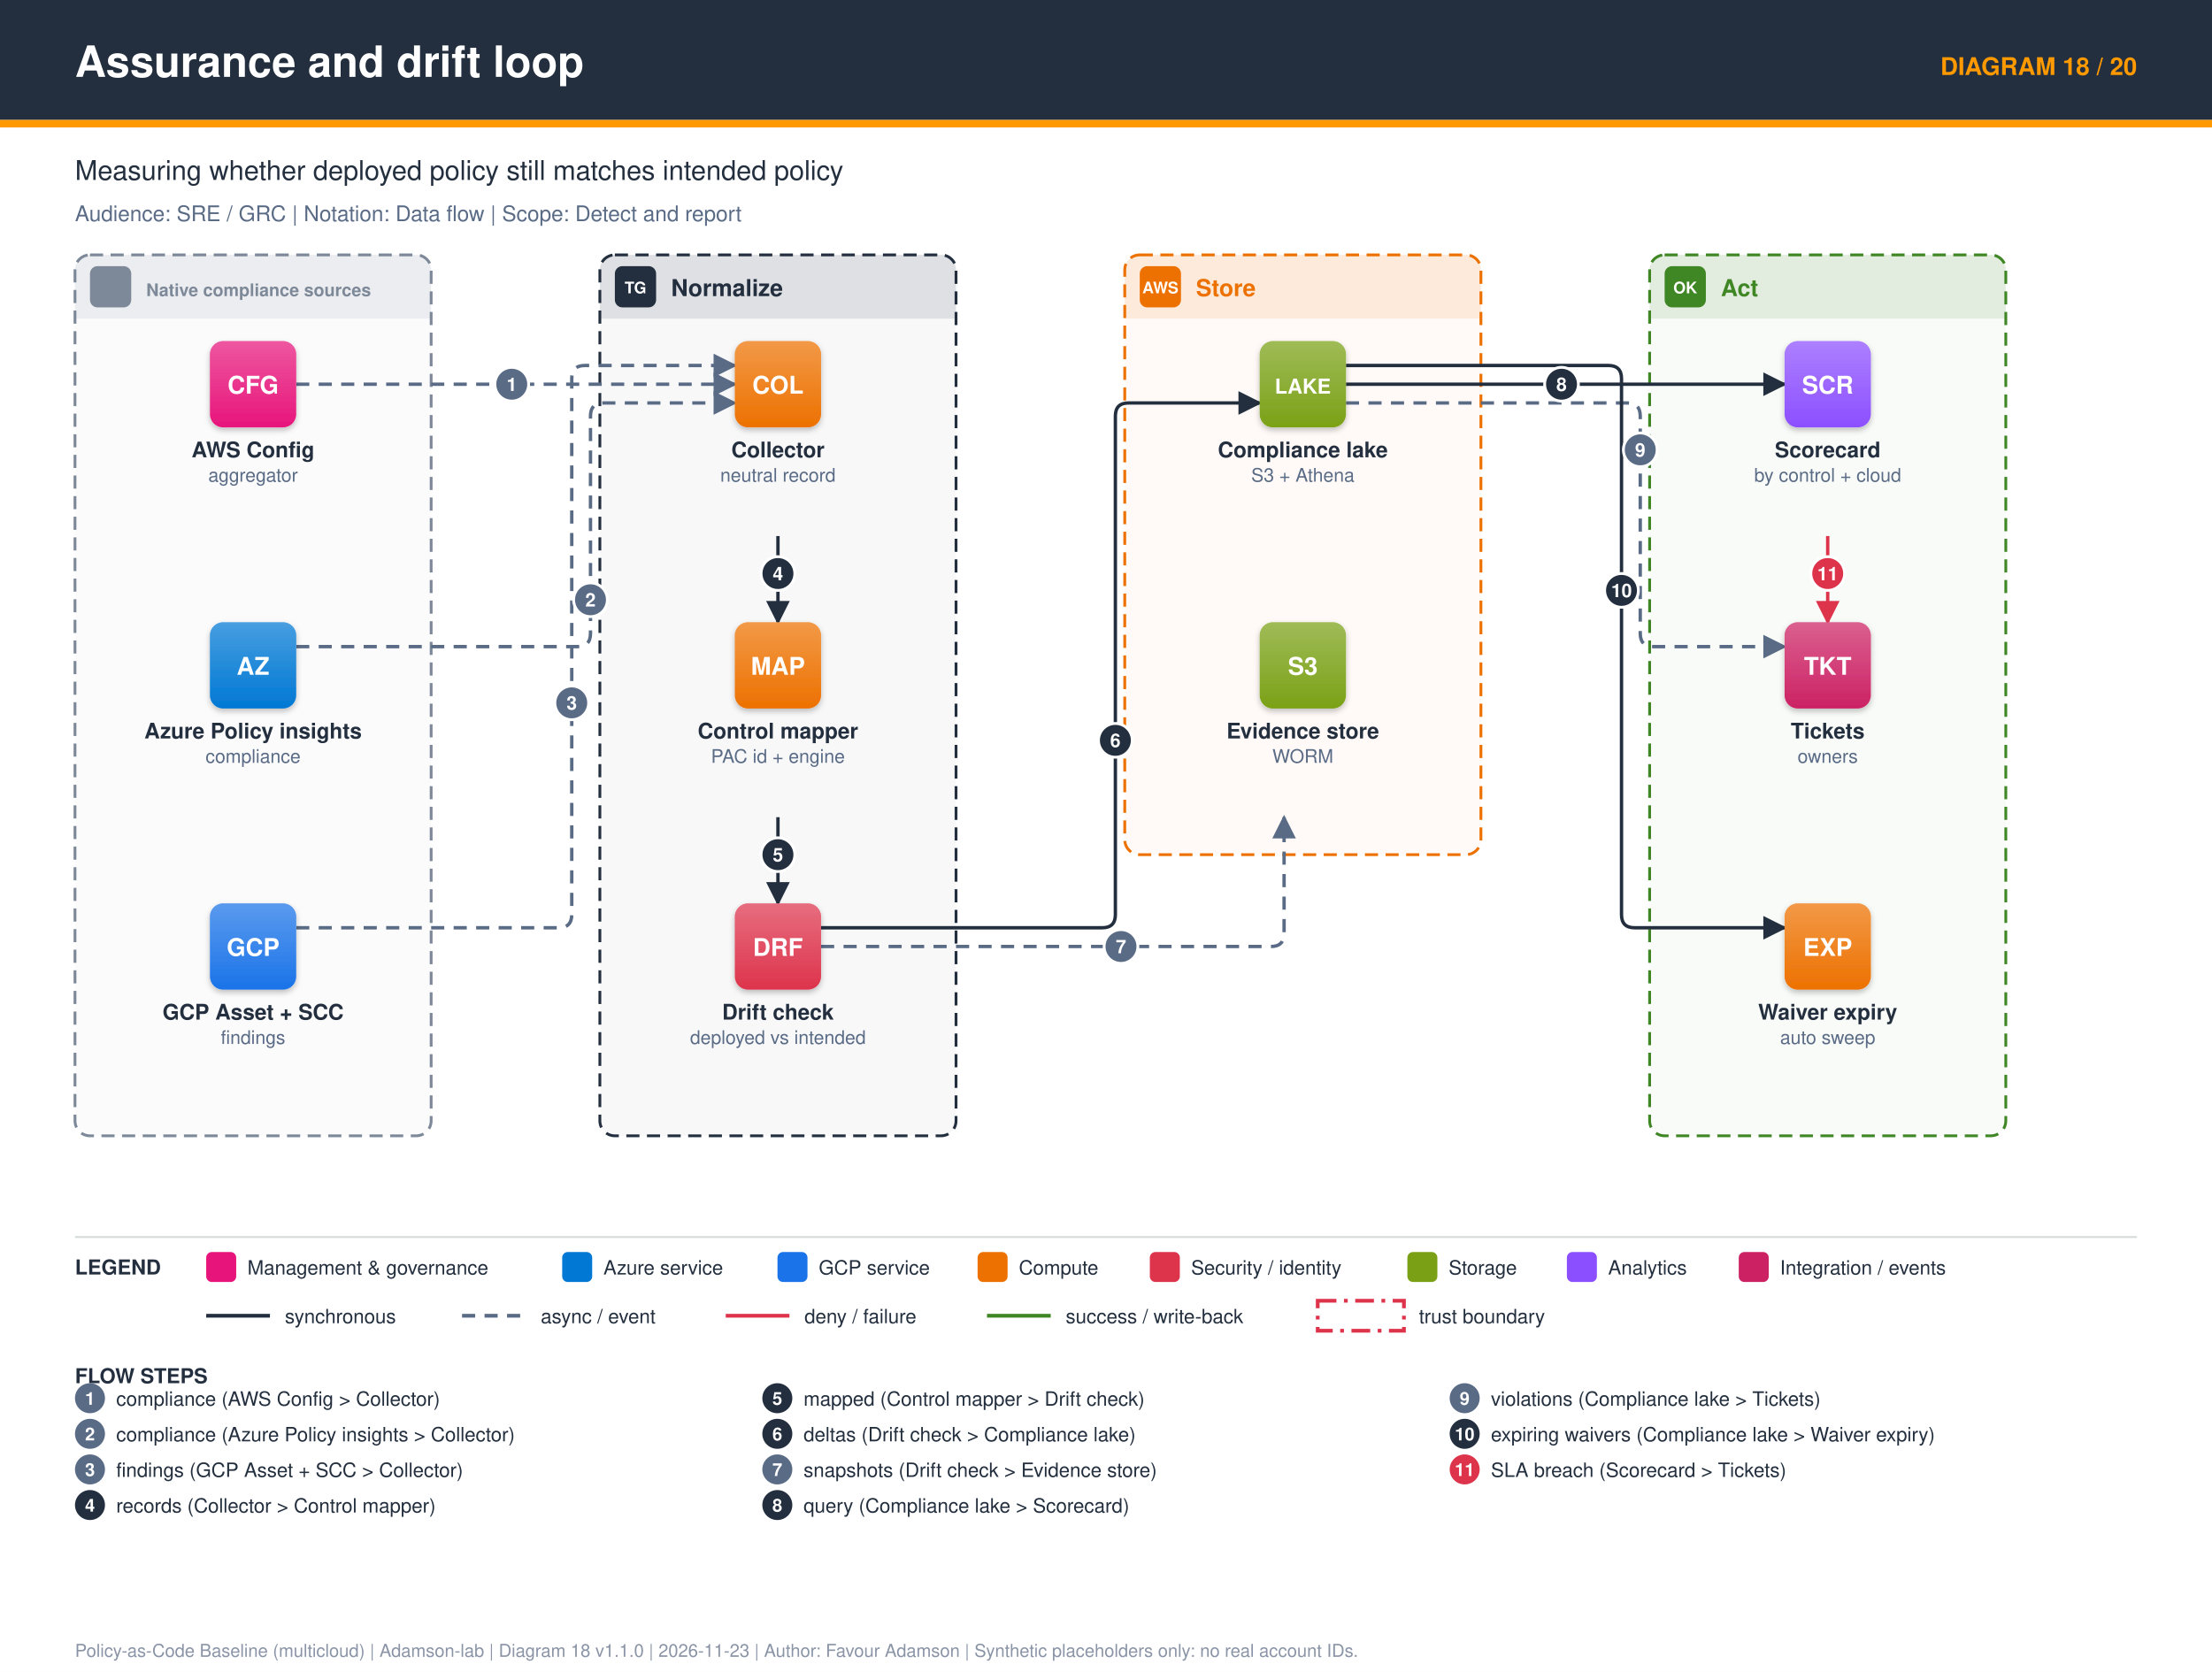
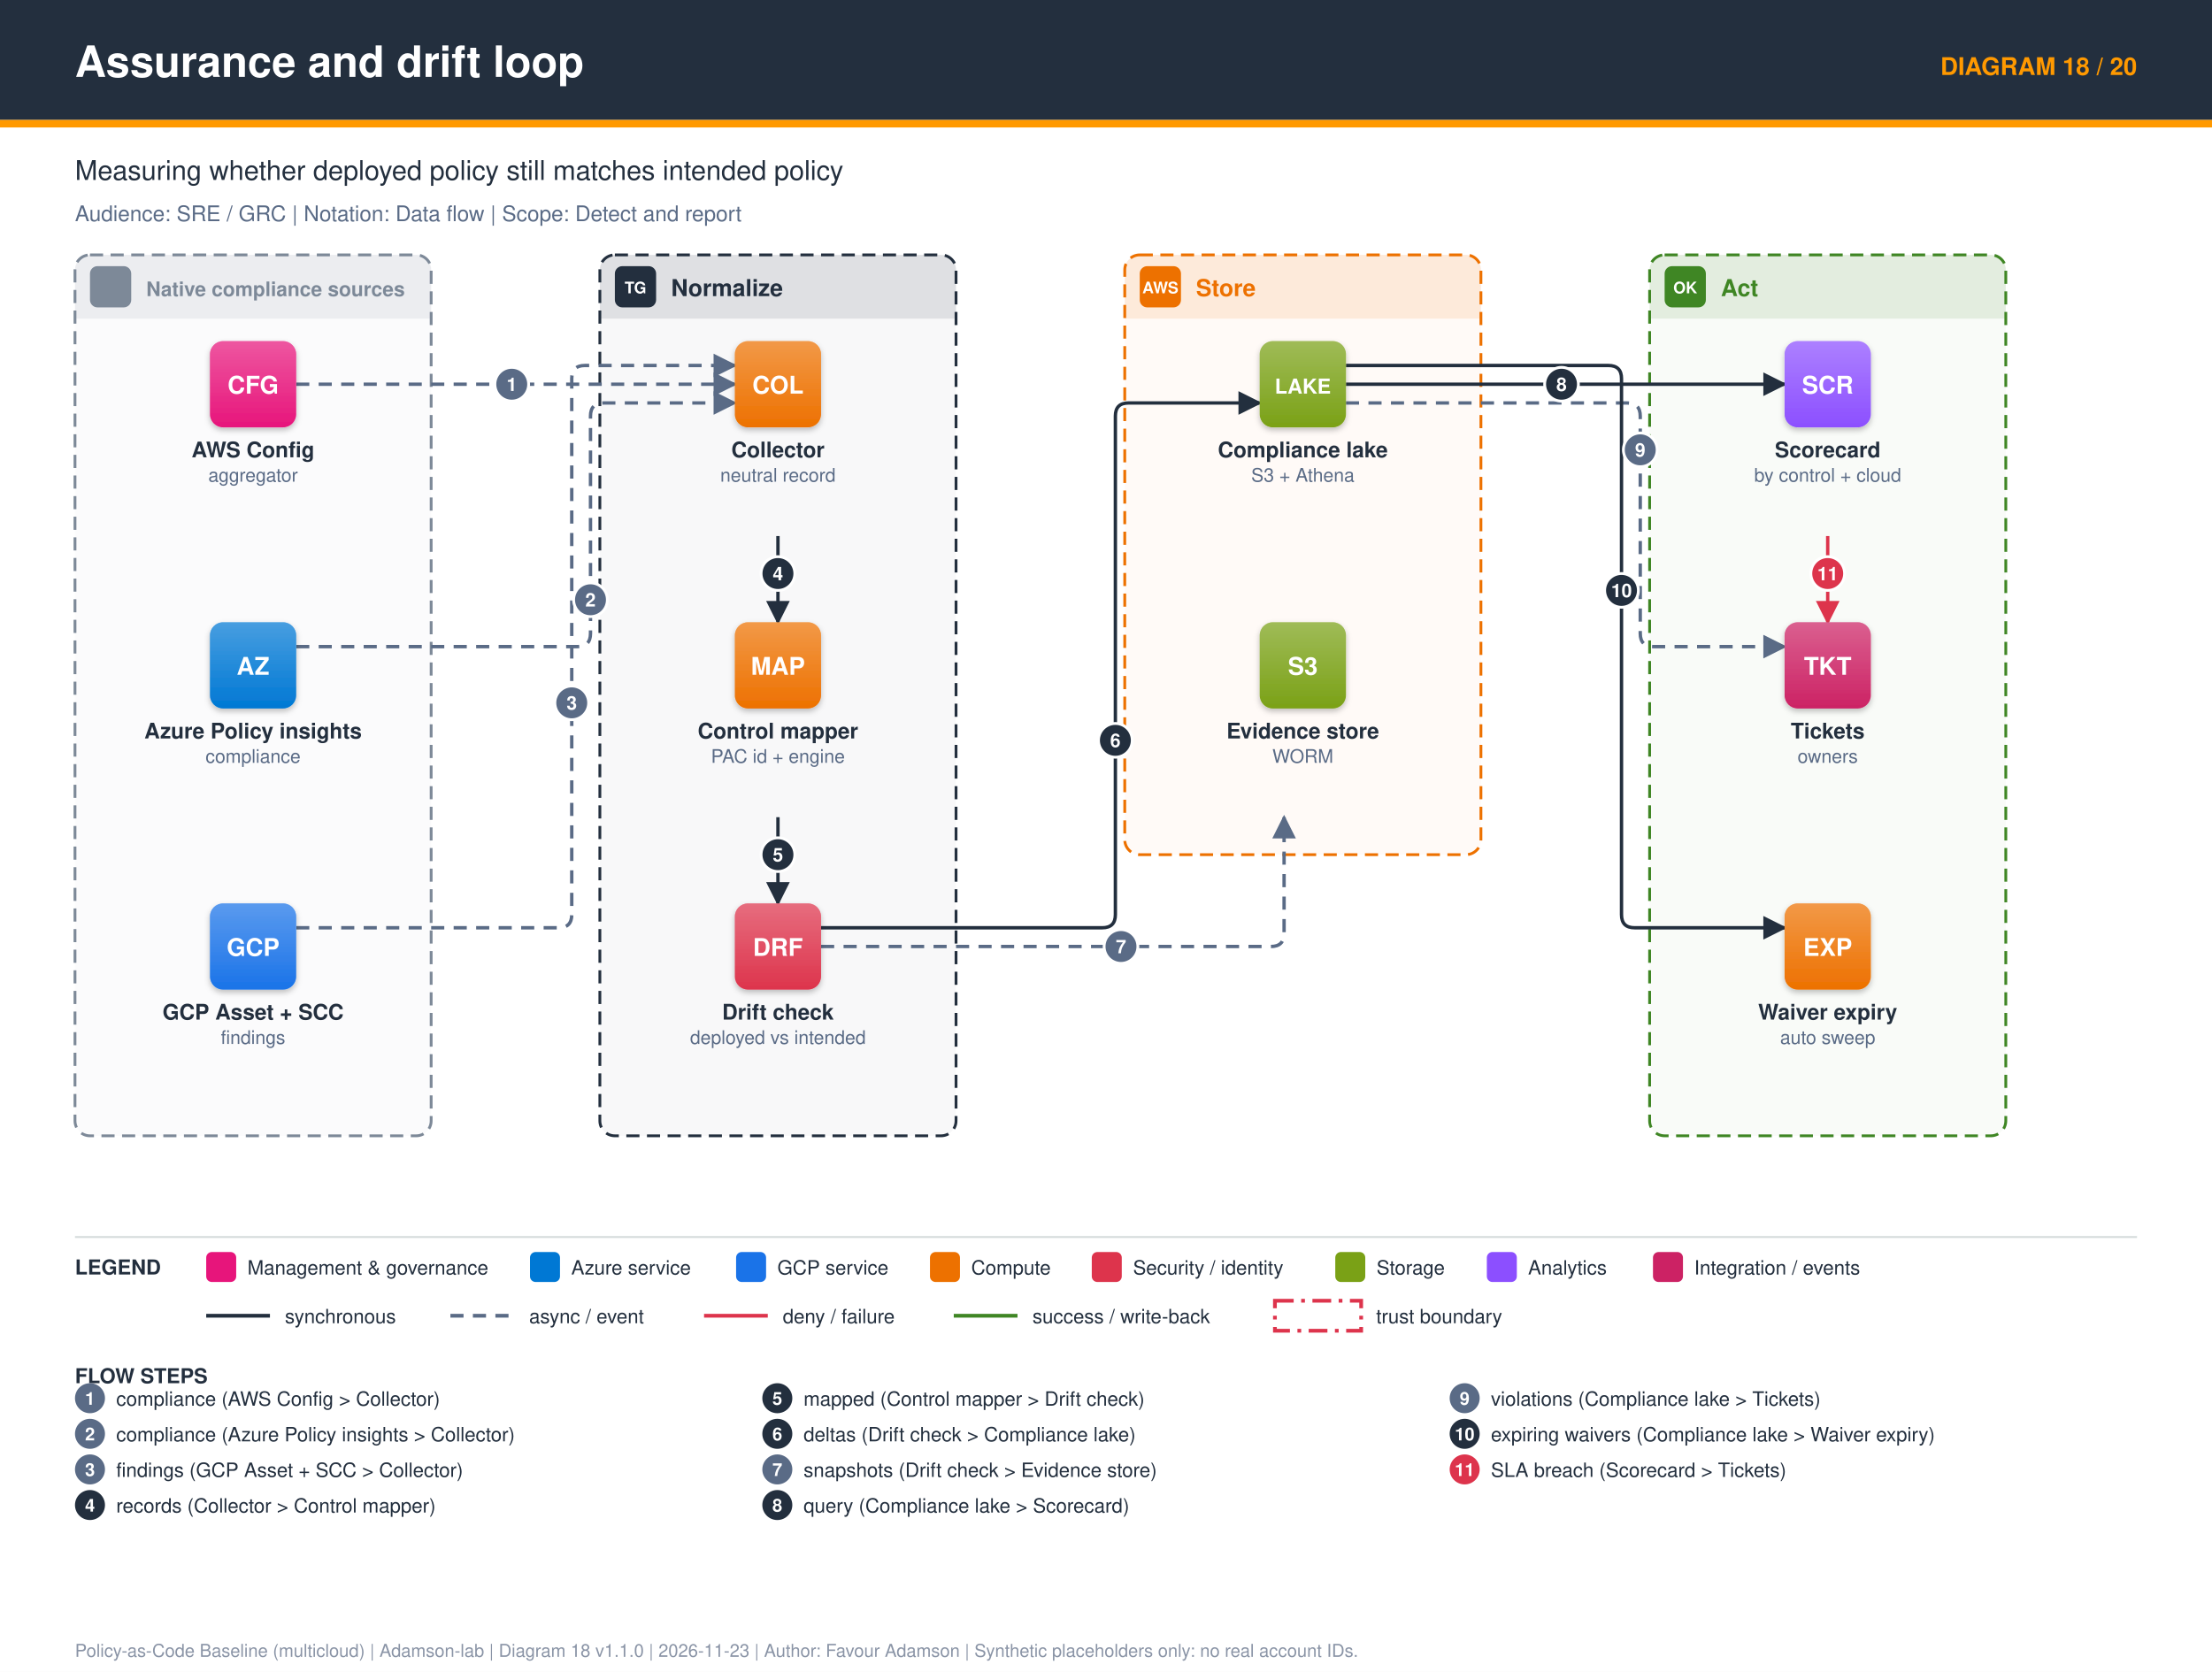
<svg xmlns="http://www.w3.org/2000/svg" viewBox="0 0 1180 892" width="1180" height="892" font-family="'Amazon Ember','Segoe UI',Helvetica,Arial,sans-serif">
  <defs>
    <linearGradient id="sheen" x1="0" y1="0" x2="0" y2="1">
      <stop offset="0" stop-color="#fff" stop-opacity=".28" />
      <stop offset="1" stop-color="#fff" stop-opacity="0" />
    </linearGradient>
    <filter id="sh" x="-10%" y="-10%" width="120%" height="130%">
      <feDropShadow dx="0" dy="1.5" stdDeviation="1.6" flood-opacity=".25" />
    </filter>
    <marker id="m0" viewBox="0 0 10 10" refX="9" refY="5" markerWidth="7" markerHeight="7" orient="auto">
      <path d="M0,0 L10,5 L0,10 z" fill="#232F3E" />
    </marker>
    <marker id="m1" viewBox="0 0 10 10" refX="9" refY="5" markerWidth="7" markerHeight="7" orient="auto">
      <path d="M0,0 L10,5 L0,10 z" fill="#5A6B86" />
    </marker>
    <marker id="m2" viewBox="0 0 10 10" refX="9" refY="5" markerWidth="7" markerHeight="7" orient="auto">
      <path d="M0,0 L10,5 L0,10 z" fill="#DD344C" />
    </marker>
    <marker id="m3" viewBox="0 0 10 10" refX="9" refY="5" markerWidth="7" markerHeight="7" orient="auto">
      <path d="M0,0 L10,5 L0,10 z" fill="#3F8624" />
    </marker>
  </defs>
  <rect width="1180" height="892" fill="#fff" />
  <rect width="1180" height="64" fill="#232F3E" />
  <rect y="64" width="1180" height="4" fill="#FF9900" />
  <text x="40" y="41" fill="#fff" font-size="23" font-weight="700">Assurance and drift loop</text>
  <text x="1140" y="40" fill="#FF9900" font-size="13" font-weight="700" text-anchor="end">DIAGRAM 18 / 20</text>
  <text x="40" y="96" fill="#232F3E" font-size="14.5">Measuring whether deployed policy still matches intended policy</text>
  <text x="40" y="118" fill="#5A6B86" font-size="11.5">Audience: SRE / GRC  |  Notation: Data flow  |  Scope: Detect and report</text>
  <clipPath id="gc0">
    <rect x="40" y="136" width="190" height="470" rx="8" />
  </clipPath>
  <rect x="40" y="136" width="190" height="470" rx="8" fill="#7D8998" fill-opacity=".035" />
  <rect x="40" y="136" width="190" height="34" fill="#7D8998" fill-opacity=".12" clip-path="url(#gc0)" />
  <rect x="48" y="142" width="22" height="22" rx="4" fill="#7D8998" />
-   <text x="78" y="158" fill="#7D8998" font-size="9.3" font-weight="700">Native compliance sources</text>
+   <text x="78" y="158" fill="#7D8998" font-size="10.7" font-weight="700">Native compliance sources</text>
  <rect x="40" y="136" width="190" height="470" rx="8" fill="none" stroke="#7D8998" stroke-width="1.5" stroke-dasharray="7 4" />
  <clipPath id="gc1">
    <rect x="320" y="136" width="190" height="470" rx="8" />
  </clipPath>
  <rect x="320" y="136" width="190" height="470" rx="8" fill="#232F3E" fill-opacity=".035" />
  <rect x="320" y="136" width="190" height="34" fill="#232F3E" fill-opacity=".12" clip-path="url(#gc1)" />
  <rect x="328" y="142" width="22" height="22" rx="4" fill="#232F3E" />
  <text x="339" y="156.5" fill="#fff" font-size="8.5" font-weight="700" text-anchor="middle">TG</text>
  <text x="358" y="158" fill="#232F3E" font-size="12.5" font-weight="700">Normalize</text>
  <rect x="320" y="136" width="190" height="470" rx="8" fill="none" stroke="#232F3E" stroke-width="1.5" stroke-dasharray="7 4" />
  <clipPath id="gc2">
    <rect x="600" y="136" width="190" height="320" rx="8" />
  </clipPath>
  <rect x="600" y="136" width="190" height="320" rx="8" fill="#ED7100" fill-opacity=".035" />
  <rect x="600" y="136" width="190" height="34" fill="#ED7100" fill-opacity=".12" clip-path="url(#gc2)" />
  <rect x="608" y="142" width="22" height="22" rx="4" fill="#ED7100" />
  <text x="619" y="156.5" fill="#fff" font-size="8.5" font-weight="700" text-anchor="middle">AWS</text>
  <text x="638" y="158" fill="#ED7100" font-size="12.5" font-weight="700">Store</text>
  <rect x="600" y="136" width="190" height="320" rx="8" fill="none" stroke="#ED7100" stroke-width="1.5" stroke-dasharray="7 4" />
  <clipPath id="gc3">
    <rect x="880" y="136" width="190" height="470" rx="8" />
  </clipPath>
  <rect x="880" y="136" width="190" height="470" rx="8" fill="#3F8624" fill-opacity=".035" />
  <rect x="880" y="136" width="190" height="34" fill="#3F8624" fill-opacity=".12" clip-path="url(#gc3)" />
  <rect x="888" y="142" width="22" height="22" rx="4" fill="#3F8624" />
  <text x="899" y="156.5" fill="#fff" font-size="8.5" font-weight="700" text-anchor="middle">OK</text>
  <text x="918" y="158" fill="#3F8624" font-size="12.5" font-weight="700">Act</text>
  <rect x="880" y="136" width="190" height="470" rx="8" fill="none" stroke="#3F8624" stroke-width="1.5" stroke-dasharray="7 4" />
  <path d="M158.0,205.0 L392.0,205.0" fill="none" stroke="#5A6B86" stroke-width="1.8" stroke-dasharray="7 5" marker-end="url(#m1)" />
  <path d="M158.0,345.0 L308.0,345.0 Q315.0,345.0 315.0,338.0 L315.0,222.0 Q315.0,215.0 322.0,215.0 L392.0,215.0" fill="none" stroke="#5A6B86" stroke-width="1.8" stroke-dasharray="7 5" marker-end="url(#m1)" />
  <path d="M158.0,495.0 L298.0,495.0 Q305.0,495.0 305.0,488.0 L305.0,202.0 Q305.0,195.0 312.0,195.0 L392.0,195.0" fill="none" stroke="#5A6B86" stroke-width="1.8" stroke-dasharray="7 5" marker-end="url(#m1)" />
  <path d="M415.0,286.0 L415.0,332.0" fill="none" stroke="#232F3E" stroke-width="1.8" marker-end="url(#m0)" />
  <path d="M415.0,436.0 L415.0,482.0" fill="none" stroke="#232F3E" stroke-width="1.8" marker-end="url(#m0)" />
  <path d="M438.0,495.0 L588.0,495.0 Q595.0,495.0 595.0,488.0 L595.0,222.0 Q595.0,215.0 602.0,215.0 L672.0,215.0" fill="none" stroke="#232F3E" stroke-width="1.8" marker-end="url(#m0)" />
  <path d="M438.0,505.0 L678.0,505.0 Q685.0,505.0 685.0,498.0 L685.0,436.0" fill="none" stroke="#5A6B86" stroke-width="1.8" stroke-dasharray="7 5" marker-end="url(#m1)" />
  <path d="M718.0,205.0 L952.0,205.0" fill="none" stroke="#232F3E" stroke-width="1.8" marker-end="url(#m0)" />
  <path d="M718.0,215.0 L868.0,215.0 Q875.0,215.0 875.0,222.0 L875.0,338.0 Q875.0,345.0 882.0,345.0 L952.0,345.0" fill="none" stroke="#5A6B86" stroke-width="1.8" stroke-dasharray="7 5" marker-end="url(#m1)" />
  <path d="M718.0,195.0 L858.0,195.0 Q865.0,195.0 865.0,202.0 L865.0,488.0 Q865.0,495.0 872.0,495.0 L952.0,495.0" fill="none" stroke="#232F3E" stroke-width="1.8" marker-end="url(#m0)" />
  <path d="M975.0,286.0 L975.0,332.0" fill="none" stroke="#DD344C" stroke-width="1.8" marker-end="url(#m2)" />
  <g filter="url(#sh)">
    <rect x="112.0" y="182" width="46" height="46" rx="7" fill="#E7157B" />
    <rect x="112.0" y="182" width="46" height="46" rx="7" fill="url(#sheen)" />
  </g>
  <text x="135.0" y="210.0" fill="#fff" font-size="13" font-weight="700" text-anchor="middle">CFG</text>
  <text x="135.0" y="244" fill="#232F3E" font-size="11.5" font-weight="600" text-anchor="middle">AWS Config</text>
  <text x="135.0" y="257" fill="#5A6B86" font-size="10" font-weight="400" text-anchor="middle">aggregator</text>
  <g filter="url(#sh)">
    <rect x="112.0" y="332" width="46" height="46" rx="7" fill="#0078D4" />
    <rect x="112.0" y="332" width="46" height="46" rx="7" fill="url(#sheen)" />
  </g>
  <text x="135.0" y="360.0" fill="#fff" font-size="13" font-weight="700" text-anchor="middle">AZ</text>
  <text x="135.0" y="394" fill="#232F3E" font-size="11.5" font-weight="600" text-anchor="middle">Azure Policy insights</text>
  <text x="135.0" y="407" fill="#5A6B86" font-size="10" font-weight="400" text-anchor="middle">compliance</text>
  <g filter="url(#sh)">
    <rect x="112.0" y="482" width="46" height="46" rx="7" fill="#1A73E8" />
    <rect x="112.0" y="482" width="46" height="46" rx="7" fill="url(#sheen)" />
  </g>
  <text x="135.0" y="510.0" fill="#fff" font-size="13" font-weight="700" text-anchor="middle">GCP</text>
  <text x="135.0" y="544" fill="#232F3E" font-size="11.5" font-weight="600" text-anchor="middle">GCP Asset + SCC</text>
  <text x="135.0" y="557" fill="#5A6B86" font-size="10" font-weight="400" text-anchor="middle">findings</text>
  <g filter="url(#sh)">
    <rect x="392.0" y="182" width="46" height="46" rx="7" fill="#ED7100" />
    <rect x="392.0" y="182" width="46" height="46" rx="7" fill="url(#sheen)" />
  </g>
  <text x="415.0" y="210.0" fill="#fff" font-size="13" font-weight="700" text-anchor="middle">COL</text>
  <text x="415.0" y="244" fill="#232F3E" font-size="11.5" font-weight="600" text-anchor="middle">Collector</text>
  <text x="415.0" y="257" fill="#5A6B86" font-size="10" font-weight="400" text-anchor="middle">neutral record</text>
  <g filter="url(#sh)">
    <rect x="392.0" y="332" width="46" height="46" rx="7" fill="#ED7100" />
    <rect x="392.0" y="332" width="46" height="46" rx="7" fill="url(#sheen)" />
  </g>
  <text x="415.0" y="360.0" fill="#fff" font-size="13" font-weight="700" text-anchor="middle">MAP</text>
  <text x="415.0" y="394" fill="#232F3E" font-size="11.5" font-weight="600" text-anchor="middle">Control mapper</text>
  <text x="415.0" y="407" fill="#5A6B86" font-size="10" font-weight="400" text-anchor="middle">PAC id + engine</text>
  <g filter="url(#sh)">
    <rect x="392.0" y="482" width="46" height="46" rx="7" fill="#DD344C" />
    <rect x="392.0" y="482" width="46" height="46" rx="7" fill="url(#sheen)" />
  </g>
  <text x="415.0" y="510.0" fill="#fff" font-size="13" font-weight="700" text-anchor="middle">DRF</text>
  <text x="415.0" y="544" fill="#232F3E" font-size="11.5" font-weight="600" text-anchor="middle">Drift check</text>
  <text x="415.0" y="557" fill="#5A6B86" font-size="10" font-weight="400" text-anchor="middle">deployed vs intended</text>
  <g filter="url(#sh)">
    <rect x="672.0" y="182" width="46" height="46" rx="7" fill="#7AA116" />
    <rect x="672.0" y="182" width="46" height="46" rx="7" fill="url(#sheen)" />
  </g>
  <text x="695.0" y="210.0" fill="#fff" font-size="11" font-weight="700" text-anchor="middle">LAKE</text>
  <text x="695.0" y="244" fill="#232F3E" font-size="11.5" font-weight="600" text-anchor="middle">Compliance lake</text>
  <text x="695.0" y="257" fill="#5A6B86" font-size="10" font-weight="400" text-anchor="middle">S3 + Athena</text>
  <g filter="url(#sh)">
    <rect x="672.0" y="332" width="46" height="46" rx="7" fill="#7AA116" />
    <rect x="672.0" y="332" width="46" height="46" rx="7" fill="url(#sheen)" />
  </g>
  <text x="695.0" y="360.0" fill="#fff" font-size="13" font-weight="700" text-anchor="middle">S3</text>
  <text x="695.0" y="394" fill="#232F3E" font-size="11.5" font-weight="600" text-anchor="middle">Evidence store</text>
  <text x="695.0" y="407" fill="#5A6B86" font-size="10" font-weight="400" text-anchor="middle">WORM</text>
  <g filter="url(#sh)">
    <rect x="952.0" y="182" width="46" height="46" rx="7" fill="#8C4FFF" />
    <rect x="952.0" y="182" width="46" height="46" rx="7" fill="url(#sheen)" />
  </g>
  <text x="975.0" y="210.0" fill="#fff" font-size="13" font-weight="700" text-anchor="middle">SCR</text>
  <text x="975.0" y="244" fill="#232F3E" font-size="11.5" font-weight="600" text-anchor="middle">Scorecard</text>
  <text x="975.0" y="257" fill="#5A6B86" font-size="10" font-weight="400" text-anchor="middle">by control + cloud</text>
  <g filter="url(#sh)">
    <rect x="952.0" y="332" width="46" height="46" rx="7" fill="#CC2264" />
    <rect x="952.0" y="332" width="46" height="46" rx="7" fill="url(#sheen)" />
  </g>
  <text x="975.0" y="360.0" fill="#fff" font-size="13" font-weight="700" text-anchor="middle">TKT</text>
  <text x="975.0" y="394" fill="#232F3E" font-size="11.5" font-weight="600" text-anchor="middle">Tickets</text>
  <text x="975.0" y="407" fill="#5A6B86" font-size="10" font-weight="400" text-anchor="middle">owners</text>
  <g filter="url(#sh)">
    <rect x="952.0" y="482" width="46" height="46" rx="7" fill="#ED7100" />
    <rect x="952.0" y="482" width="46" height="46" rx="7" fill="url(#sheen)" />
  </g>
  <text x="975.0" y="510.0" fill="#fff" font-size="13" font-weight="700" text-anchor="middle">EXP</text>
  <text x="975.0" y="544" fill="#232F3E" font-size="11.5" font-weight="600" text-anchor="middle">Waiver expiry</text>
  <text x="975.0" y="557" fill="#5A6B86" font-size="10" font-weight="400" text-anchor="middle">auto sweep</text>
  <circle cx="273.0" cy="205.0" r="9" fill="#5A6B86" stroke="#fff" stroke-width="1.5" />
  <text x="273.0" y="208.6" fill="#fff" font-size="10" font-weight="700" text-anchor="middle">1</text>
  <circle cx="315.0" cy="320.0" r="9" fill="#5A6B86" stroke="#fff" stroke-width="1.5" />
  <text x="315.0" y="323.6" fill="#fff" font-size="10" font-weight="700" text-anchor="middle">2</text>
  <circle cx="305.0" cy="375.0" r="9" fill="#5A6B86" stroke="#fff" stroke-width="1.5" />
  <text x="305.0" y="378.6" fill="#fff" font-size="10" font-weight="700" text-anchor="middle">3</text>
  <circle cx="415.0" cy="306.0" r="9" fill="#232F3E" stroke="#fff" stroke-width="1.5" />
  <text x="415.0" y="309.6" fill="#fff" font-size="10" font-weight="700" text-anchor="middle">4</text>
  <circle cx="415.0" cy="456.0" r="9" fill="#232F3E" stroke="#fff" stroke-width="1.5" />
  <text x="415.0" y="459.6" fill="#fff" font-size="10" font-weight="700" text-anchor="middle">5</text>
  <circle cx="595.0" cy="395.0" r="9" fill="#232F3E" stroke="#fff" stroke-width="1.5" />
  <text x="595.0" y="398.6" fill="#fff" font-size="10" font-weight="700" text-anchor="middle">6</text>
  <circle cx="598.0" cy="505.0" r="9" fill="#5A6B86" stroke="#fff" stroke-width="1.5" />
  <text x="598.0" y="508.6" fill="#fff" font-size="10" font-weight="700" text-anchor="middle">7</text>
  <circle cx="833.0" cy="205.0" r="9" fill="#232F3E" stroke="#fff" stroke-width="1.5" />
  <text x="833.0" y="208.6" fill="#fff" font-size="10" font-weight="700" text-anchor="middle">8</text>
  <circle cx="875.0" cy="240.0" r="9" fill="#5A6B86" stroke="#fff" stroke-width="1.5" />
  <text x="875.0" y="243.6" fill="#fff" font-size="10" font-weight="700" text-anchor="middle">9</text>
  <circle cx="865.0" cy="315.0" r="9" fill="#232F3E" stroke="#fff" stroke-width="1.5" />
  <text x="865.0" y="318.6" fill="#fff" font-size="10" font-weight="700" text-anchor="middle">10</text>
  <circle cx="975.0" cy="306.0" r="9" fill="#DD344C" stroke="#fff" stroke-width="1.5" />
  <text x="975.0" y="309.6" fill="#fff" font-size="10" font-weight="700" text-anchor="middle">11</text>
  <line x1="40" y1="660" x2="1140" y2="660" stroke="#D5DBDB" />
  <text x="40" y="680" fill="#232F3E" font-size="11" font-weight="700">LEGEND</text>
  <rect x="110" y="668" width="16" height="16" rx="3" fill="#E7157B" />
  <text x="132" y="680" font-size="10.5" fill="#232F3E">Management &amp; governance</text>
-   <rect x="299.907" y="668" width="16" height="16" rx="3" fill="#0078D4" />
-   <text x="321.907" y="680" font-size="10.5" fill="#232F3E">Azure service</text>
-   <rect x="414.751" y="668" width="16" height="16" rx="3" fill="#1A73E8" />
-   <text x="436.751" y="680" font-size="10.5" fill="#232F3E">GCP service</text>
-   <rect x="521.5" y="668" width="16" height="16" rx="3" fill="#ED7100" />
-   <text x="543.5" y="680" font-size="10.5" fill="#232F3E">Compute</text>
-   <rect x="613.382" y="668" width="16" height="16" rx="3" fill="#DD344C" />
-   <text x="635.382" y="680" font-size="10.5" fill="#232F3E">Security / identity</text>
-   <rect x="750.774" y="668" width="16" height="16" rx="3" fill="#7AA116" />
-   <text x="772.774" y="680" font-size="10.5" fill="#232F3E">Storage</text>
-   <rect x="835.859" y="668" width="16" height="16" rx="3" fill="#8C4FFF" />
-   <text x="857.859" y="680" font-size="10.5" fill="#232F3E">Analytics</text>
-   <rect x="927.539" y="668" width="16" height="16" rx="3" fill="#CC2264" />
-   <text x="949.539" y="680" font-size="10.5" fill="#232F3E">Integration / events</text>
+   <rect x="282.73" y="668" width="16" height="16" rx="3" fill="#0078D4" />
+   <text x="304.73" y="680" font-size="10.5" fill="#232F3E">Azure service</text>
+   <rect x="392.67" y="668" width="16" height="16" rx="3" fill="#1A73E8" />
+   <text x="414.67" y="680" font-size="10.5" fill="#232F3E">GCP service</text>
+   <rect x="496.1" y="668" width="16" height="16" rx="3" fill="#ED7100" />
+   <text x="518.1" y="680" font-size="10.5" fill="#232F3E">Compute</text>
+   <rect x="582.415" y="668" width="16" height="16" rx="3" fill="#DD344C" />
+   <text x="604.415" y="680" font-size="10.5" fill="#232F3E">Security / identity</text>
+   <rect x="712.305" y="668" width="16" height="16" rx="3" fill="#7AA116" />
+   <text x="734.305" y="680" font-size="10.5" fill="#232F3E">Storage</text>
+   <rect x="793.16" y="668" width="16" height="16" rx="3" fill="#8C4FFF" />
+   <text x="815.16" y="680" font-size="10.5" fill="#232F3E">Analytics</text>
+   <rect x="881.785" y="668" width="16" height="16" rx="3" fill="#CC2264" />
+   <text x="903.785" y="680" font-size="10.5" fill="#232F3E">Integration / events</text>
  <line x1="110" y1="702" x2="144" y2="702" stroke="#232F3E" stroke-width="2" />
  <text x="152" y="706" font-size="10.5" fill="#232F3E">synchronous</text>
-   <line x1="246.48" y1="702" x2="280.48" y2="702" stroke="#5A6B86" stroke-width="2" stroke-dasharray="7 5" />
-   <text x="288.48" y="706" font-size="10.5" fill="#232F3E">async / event</text>
-   <line x1="387.145" y1="702" x2="421.145" y2="702" stroke="#DD344C" stroke-width="2" />
-   <text x="429.145" y="706" font-size="10.5" fill="#232F3E">deny / failure</text>
-   <line x1="526.517" y1="702" x2="560.517" y2="702" stroke="#3F8624" stroke-width="2" />
-   <text x="568.517" y="706" font-size="10.5" fill="#232F3E">success / write-back</text>
-   <rect x="702.939" y="694" width="46" height="16" fill="none" stroke="#DD344C" stroke-width="2" stroke-dasharray="10 4 2 4" />
-   <text x="756.939" y="706" font-size="10.5" fill="#232F3E">trust boundary</text>
+   <line x1="240.27" y1="702" x2="274.27" y2="702" stroke="#5A6B86" stroke-width="2" stroke-dasharray="7 5" />
+   <text x="282.27" y="706" font-size="10.5" fill="#232F3E">async / event</text>
+   <line x1="375.58" y1="702" x2="409.58" y2="702" stroke="#DD344C" stroke-width="2" />
+   <text x="417.58" y="706" font-size="10.5" fill="#232F3E">deny / failure</text>
+   <line x1="508.79" y1="702" x2="542.79" y2="702" stroke="#3F8624" stroke-width="2" />
+   <text x="550.79" y="706" font-size="10.5" fill="#232F3E">success / write-back</text>
+   <rect x="680.115" y="694" width="46" height="16" fill="none" stroke="#DD344C" stroke-width="2" stroke-dasharray="10 4 2 4" />
+   <text x="734.115" y="706" font-size="10.5" fill="#232F3E">trust boundary</text>
  <text x="40" y="738" font-size="11" font-weight="700" fill="#232F3E">FLOW STEPS</text>
  <circle cx="48.0" cy="746" r="8" fill="#5A6B86" />
  <text x="48.0" y="749.5" fill="#fff" font-size="9.5" font-weight="700" text-anchor="middle">1</text>
  <text x="62.0" y="750" font-size="10.5" fill="#232F3E">compliance  (AWS Config &gt; Collector)</text>
  <circle cx="48.0" cy="765" r="8" fill="#5A6B86" />
  <text x="48.0" y="768.5" fill="#fff" font-size="9.5" font-weight="700" text-anchor="middle">2</text>
  <text x="62.0" y="769" font-size="10.5" fill="#232F3E">compliance  (Azure Policy insights &gt; Collector)</text>
  <circle cx="48.0" cy="784" r="8" fill="#5A6B86" />
  <text x="48.0" y="787.5" fill="#fff" font-size="9.5" font-weight="700" text-anchor="middle">3</text>
  <text x="62.0" y="788" font-size="10.5" fill="#232F3E">findings  (GCP Asset + SCC &gt; Collector)</text>
  <circle cx="48.0" cy="803" r="8" fill="#232F3E" />
  <text x="48.0" y="806.5" fill="#fff" font-size="9.5" font-weight="700" text-anchor="middle">4</text>
  <text x="62.0" y="807" font-size="10.5" fill="#232F3E">records  (Collector &gt; Control mapper)</text>
  <circle cx="414.667" cy="746" r="8" fill="#232F3E" />
  <text x="414.667" y="749.5" fill="#fff" font-size="9.5" font-weight="700" text-anchor="middle">5</text>
  <text x="428.667" y="750" font-size="10.5" fill="#232F3E">mapped  (Control mapper &gt; Drift check)</text>
  <circle cx="414.667" cy="765" r="8" fill="#232F3E" />
  <text x="414.667" y="768.5" fill="#fff" font-size="9.5" font-weight="700" text-anchor="middle">6</text>
  <text x="428.667" y="769" font-size="10.5" fill="#232F3E">deltas  (Drift check &gt; Compliance lake)</text>
  <circle cx="414.667" cy="784" r="8" fill="#5A6B86" />
  <text x="414.667" y="787.5" fill="#fff" font-size="9.5" font-weight="700" text-anchor="middle">7</text>
  <text x="428.667" y="788" font-size="10.5" fill="#232F3E">snapshots  (Drift check &gt; Evidence store)</text>
  <circle cx="414.667" cy="803" r="8" fill="#232F3E" />
  <text x="414.667" y="806.5" fill="#fff" font-size="9.5" font-weight="700" text-anchor="middle">8</text>
  <text x="428.667" y="807" font-size="10.5" fill="#232F3E">query  (Compliance lake &gt; Scorecard)</text>
  <circle cx="781.333" cy="746" r="8" fill="#5A6B86" />
  <text x="781.333" y="749.5" fill="#fff" font-size="9.5" font-weight="700" text-anchor="middle">9</text>
  <text x="795.333" y="750" font-size="10.5" fill="#232F3E">violations  (Compliance lake &gt; Tickets)</text>
  <circle cx="781.333" cy="765" r="8" fill="#232F3E" />
  <text x="781.333" y="768.5" fill="#fff" font-size="9.5" font-weight="700" text-anchor="middle">10</text>
  <text x="795.333" y="769" font-size="10.5" fill="#232F3E">expiring waivers  (Compliance lake &gt; Waiver expiry)</text>
  <circle cx="781.333" cy="784" r="8" fill="#DD344C" />
  <text x="781.333" y="787.5" fill="#fff" font-size="9.5" font-weight="700" text-anchor="middle">11</text>
  <text x="795.333" y="788" font-size="10.5" fill="#232F3E">SLA breach  (Scorecard &gt; Tickets)</text>
  <text x="40" y="884" font-size="9.5" fill="#8A94A6">Policy-as-Code Baseline (multicloud) | Adamson-lab | Diagram 18 v1.1.0 | 2026-11-23 | Author: Favour Adamson | Synthetic placeholders only: no real account IDs.</text>
</svg>
